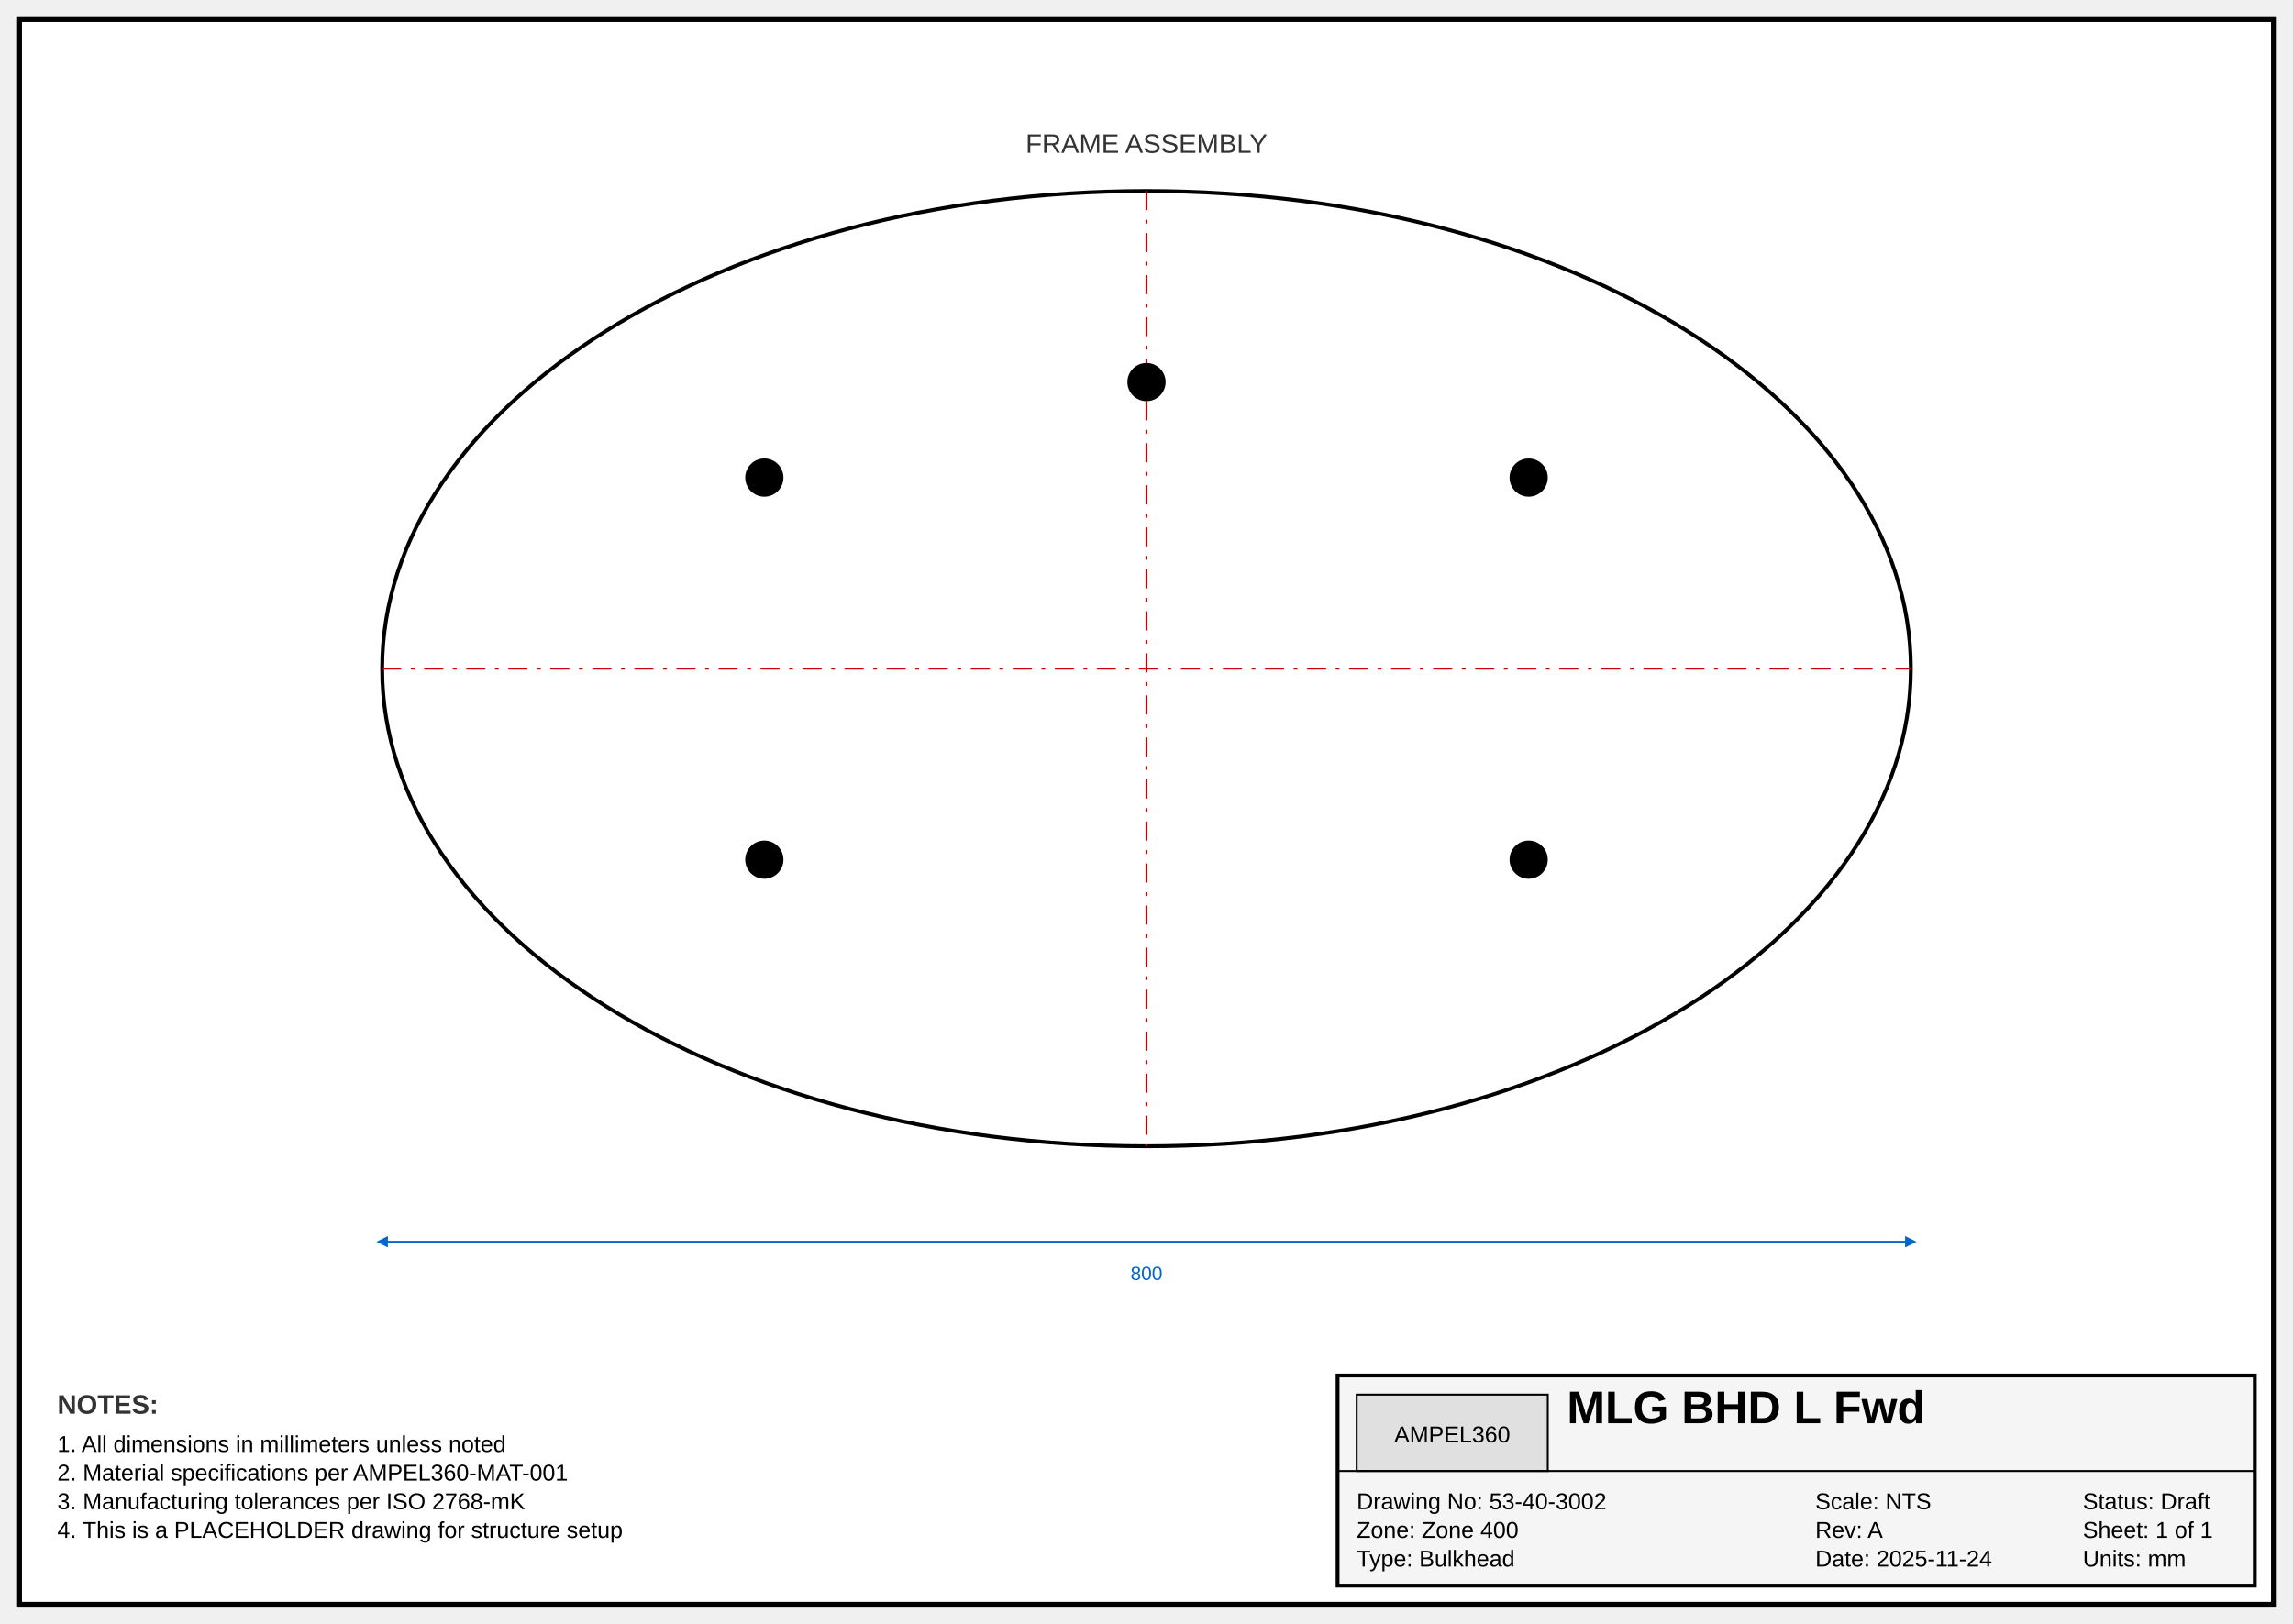
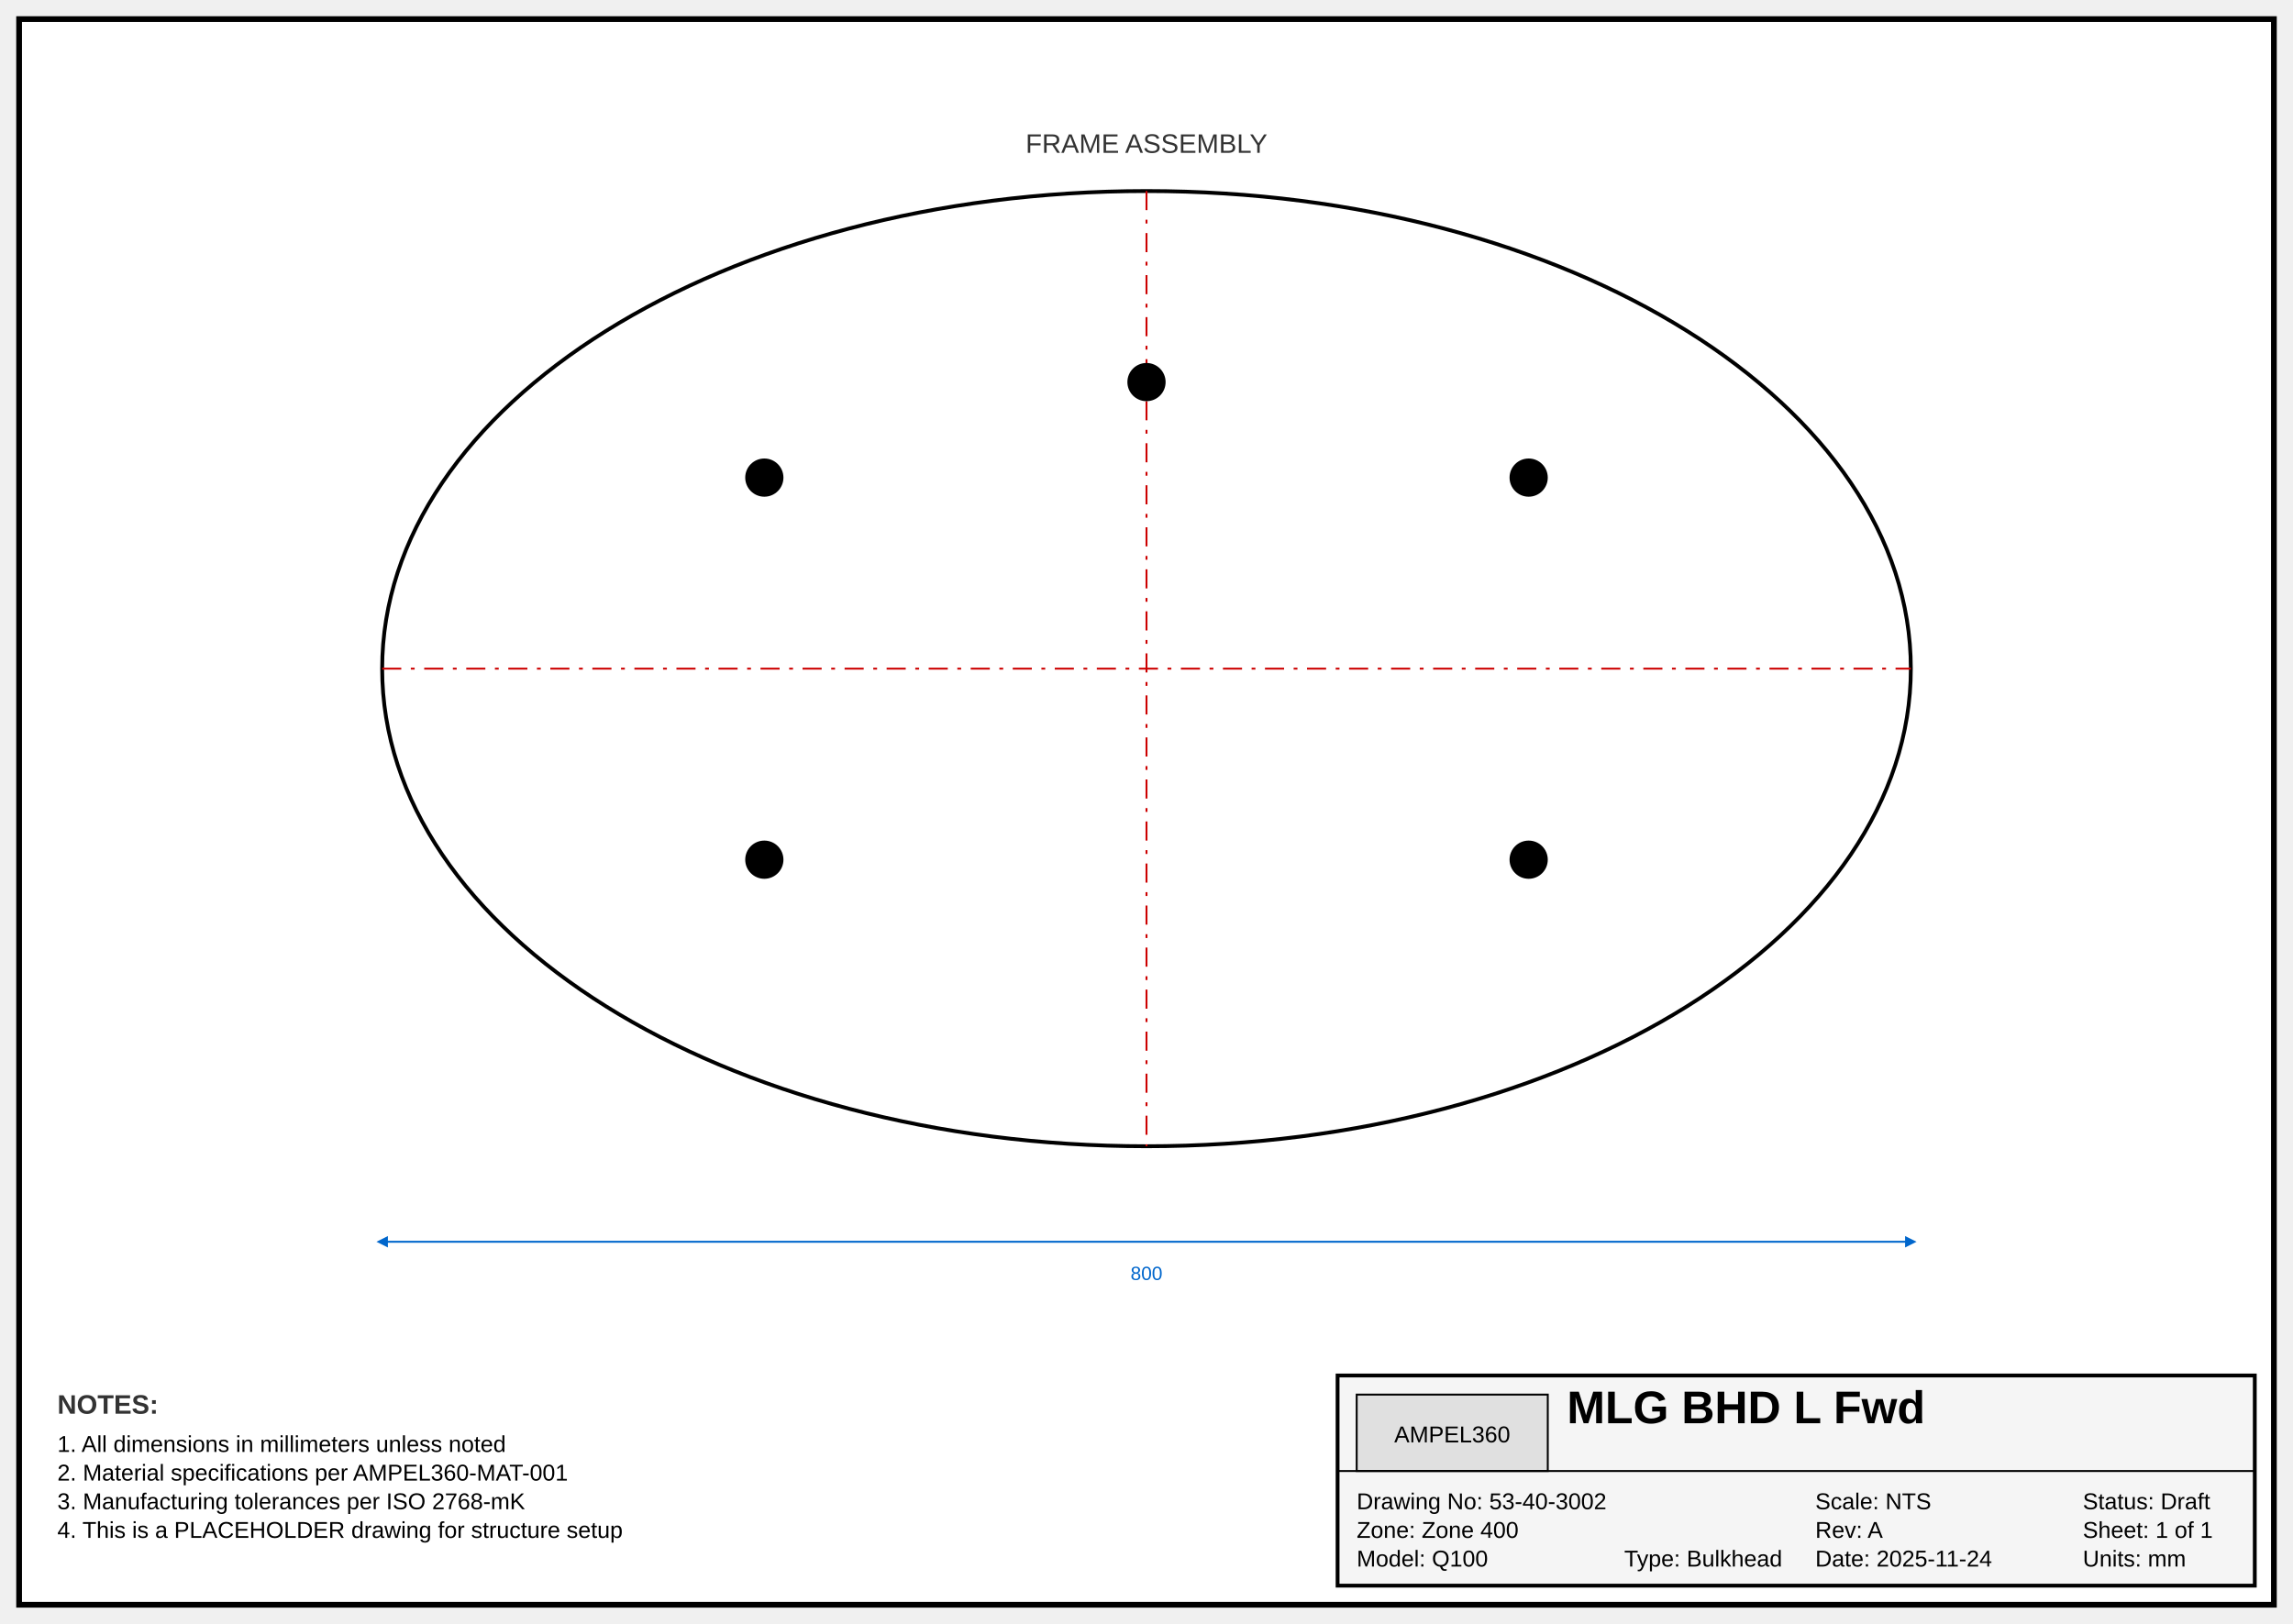
<svg xmlns="http://www.w3.org/2000/svg" viewBox="0 0 1200 850" width="1200" height="850">
  <defs>
    <style>
      .title-text { font-family: Arial, sans-serif; font-size: 24px; font-weight: bold; fill: #000; }
      .subtitle-text { font-family: Arial, sans-serif; font-size: 14px; fill: #333; }
      .label-text { font-family: Arial, sans-serif; font-size: 12px; fill: #000; }
      .dimension-text { font-family: Arial, sans-serif; font-size: 10px; fill: #0066cc; }
      .drawing-line { stroke: #000; stroke-width: 2; fill: none; }
      .dimension-line { stroke: #0066cc; stroke-width: 1; fill: none; }
      .dashed-line { stroke: #666; stroke-width: 1; stroke-dasharray: 5,5; fill: none; }
      .hidden-line { stroke: #999; stroke-width: 1; stroke-dasharray: 3,3; fill: none; }
      .center-line { stroke: #cc0000; stroke-width: 1; stroke-dasharray: 10,5,2,5; fill: none; }
    </style>
    <marker id="arrow" viewBox="0 0 10 10" refX="5" refY="5" markerWidth="6" markerHeight="6" orient="auto-start-reverse">
      <path d="M 0 0 L 10 5 L 0 10 z" fill="#0066cc" />
    </marker>
  </defs>
  <rect x="10" y="10" width="1180" height="830" fill="#ffffff" stroke="#000" stroke-width="3" />
  <g id="title-block">
    <rect x="700" y="720" width="480" height="110" fill="#f5f5f5" stroke="#000" stroke-width="2" />
    <rect x="710" y="730" width="100" height="40" fill="#e0e0e0" stroke="#000" stroke-width="1" />
    <text x="760" y="755" class="label-text" text-anchor="middle">AMPEL360</text>
    <text x="820" y="745" class="title-text">MLG BHD L Fwd</text>
    <line x1="700" y1="770" x2="1180" y2="770" stroke="#000" stroke-width="1" />
    <text x="710" y="790" class="label-text">Drawing No: 53-40-3002</text>
    <text x="710" y="805" class="label-text">Zone: Zone 400</text>
-     <text x="710" y="820" class="label-text">Type: Bulkhead</text>
+     <text x="710" y="820" class="label-text">Model: Q100</text>
+     <text x="850" y="820" class="label-text">Type: Bulkhead</text>
    <text x="950" y="790" class="label-text">Scale: NTS</text>
    <text x="950" y="805" class="label-text">Rev: A</text>
    <text x="950" y="820" class="label-text">Date: 2025-11-24</text>
    <text x="1090" y="790" class="label-text">Status: Draft</text>
    <text x="1090" y="805" class="label-text">Sheet: 1 of 1</text>
    <text x="1090" y="820" class="label-text">Units: mm</text>
  </g>
  <g id="main-drawing">
    <ellipse cx="600" cy="350" rx="400" ry="250" class="drawing-line" />
    <line x1="200" y1="350" x2="1000" y2="350" class="center-line" />
    <line x1="600" y1="100" x2="600" y2="600" class="center-line" />
    <circle cx="400" cy="250" r="10" fill="#000" />
    <circle cx="600" cy="200" r="10" fill="#000" />
    <circle cx="800" cy="250" r="10" fill="#000" />
    <circle cx="400" cy="450" r="10" fill="#000" />
    <circle cx="800" cy="450" r="10" fill="#000" />
    <line x1="200" y1="650" x2="1000" y2="650" class="dimension-line" marker-start="url(#arrow)" marker-end="url(#arrow)" />
    <text x="600" y="670" class="dimension-text" text-anchor="middle">800</text>
    <text x="600" y="80" class="subtitle-text" text-anchor="middle">FRAME ASSEMBLY</text>
  </g>
  <g id="notes">
    <text x="30" y="740" class="subtitle-text" font-weight="bold">NOTES:</text>
    <text x="30" y="760" class="label-text">1. All dimensions in millimeters unless noted</text>
    <text x="30" y="775" class="label-text">2. Material specifications per AMPEL360-MAT-001</text>
    <text x="30" y="790" class="label-text">3. Manufacturing tolerances per ISO 2768-mK</text>
    <text x="30" y="805" class="label-text">4. This is a PLACEHOLDER drawing for structure setup</text>
  </g>
</svg>
